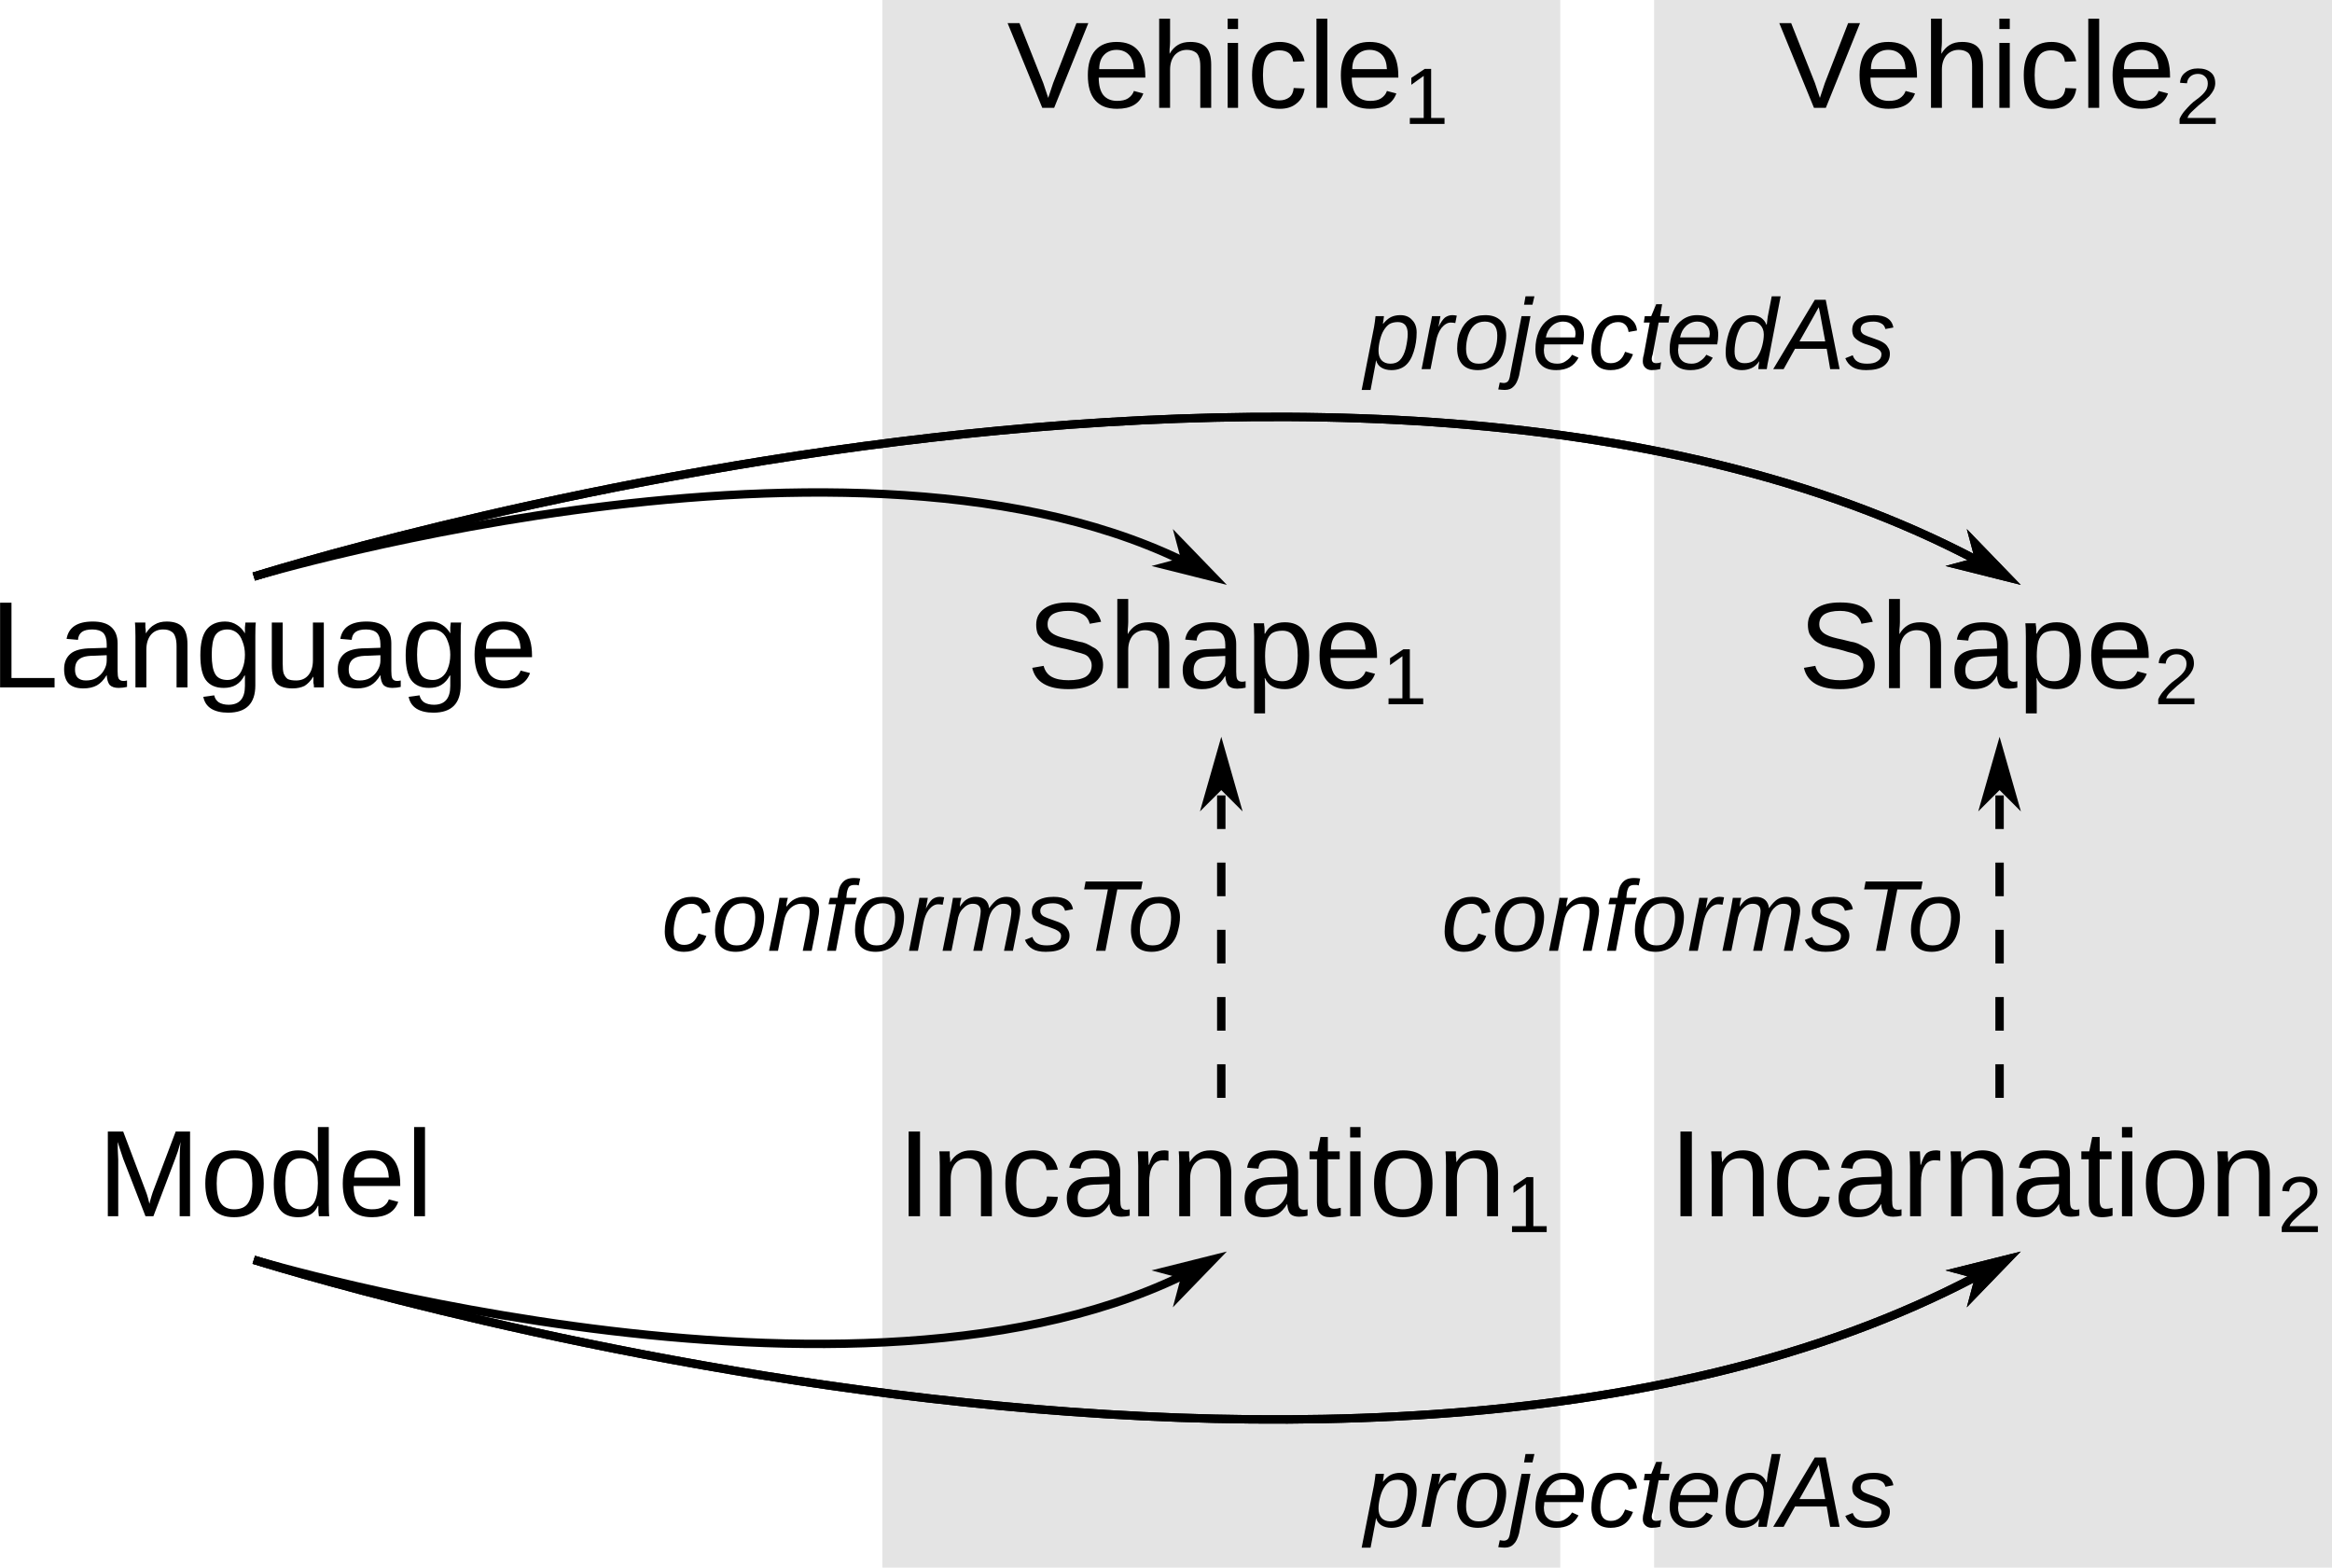
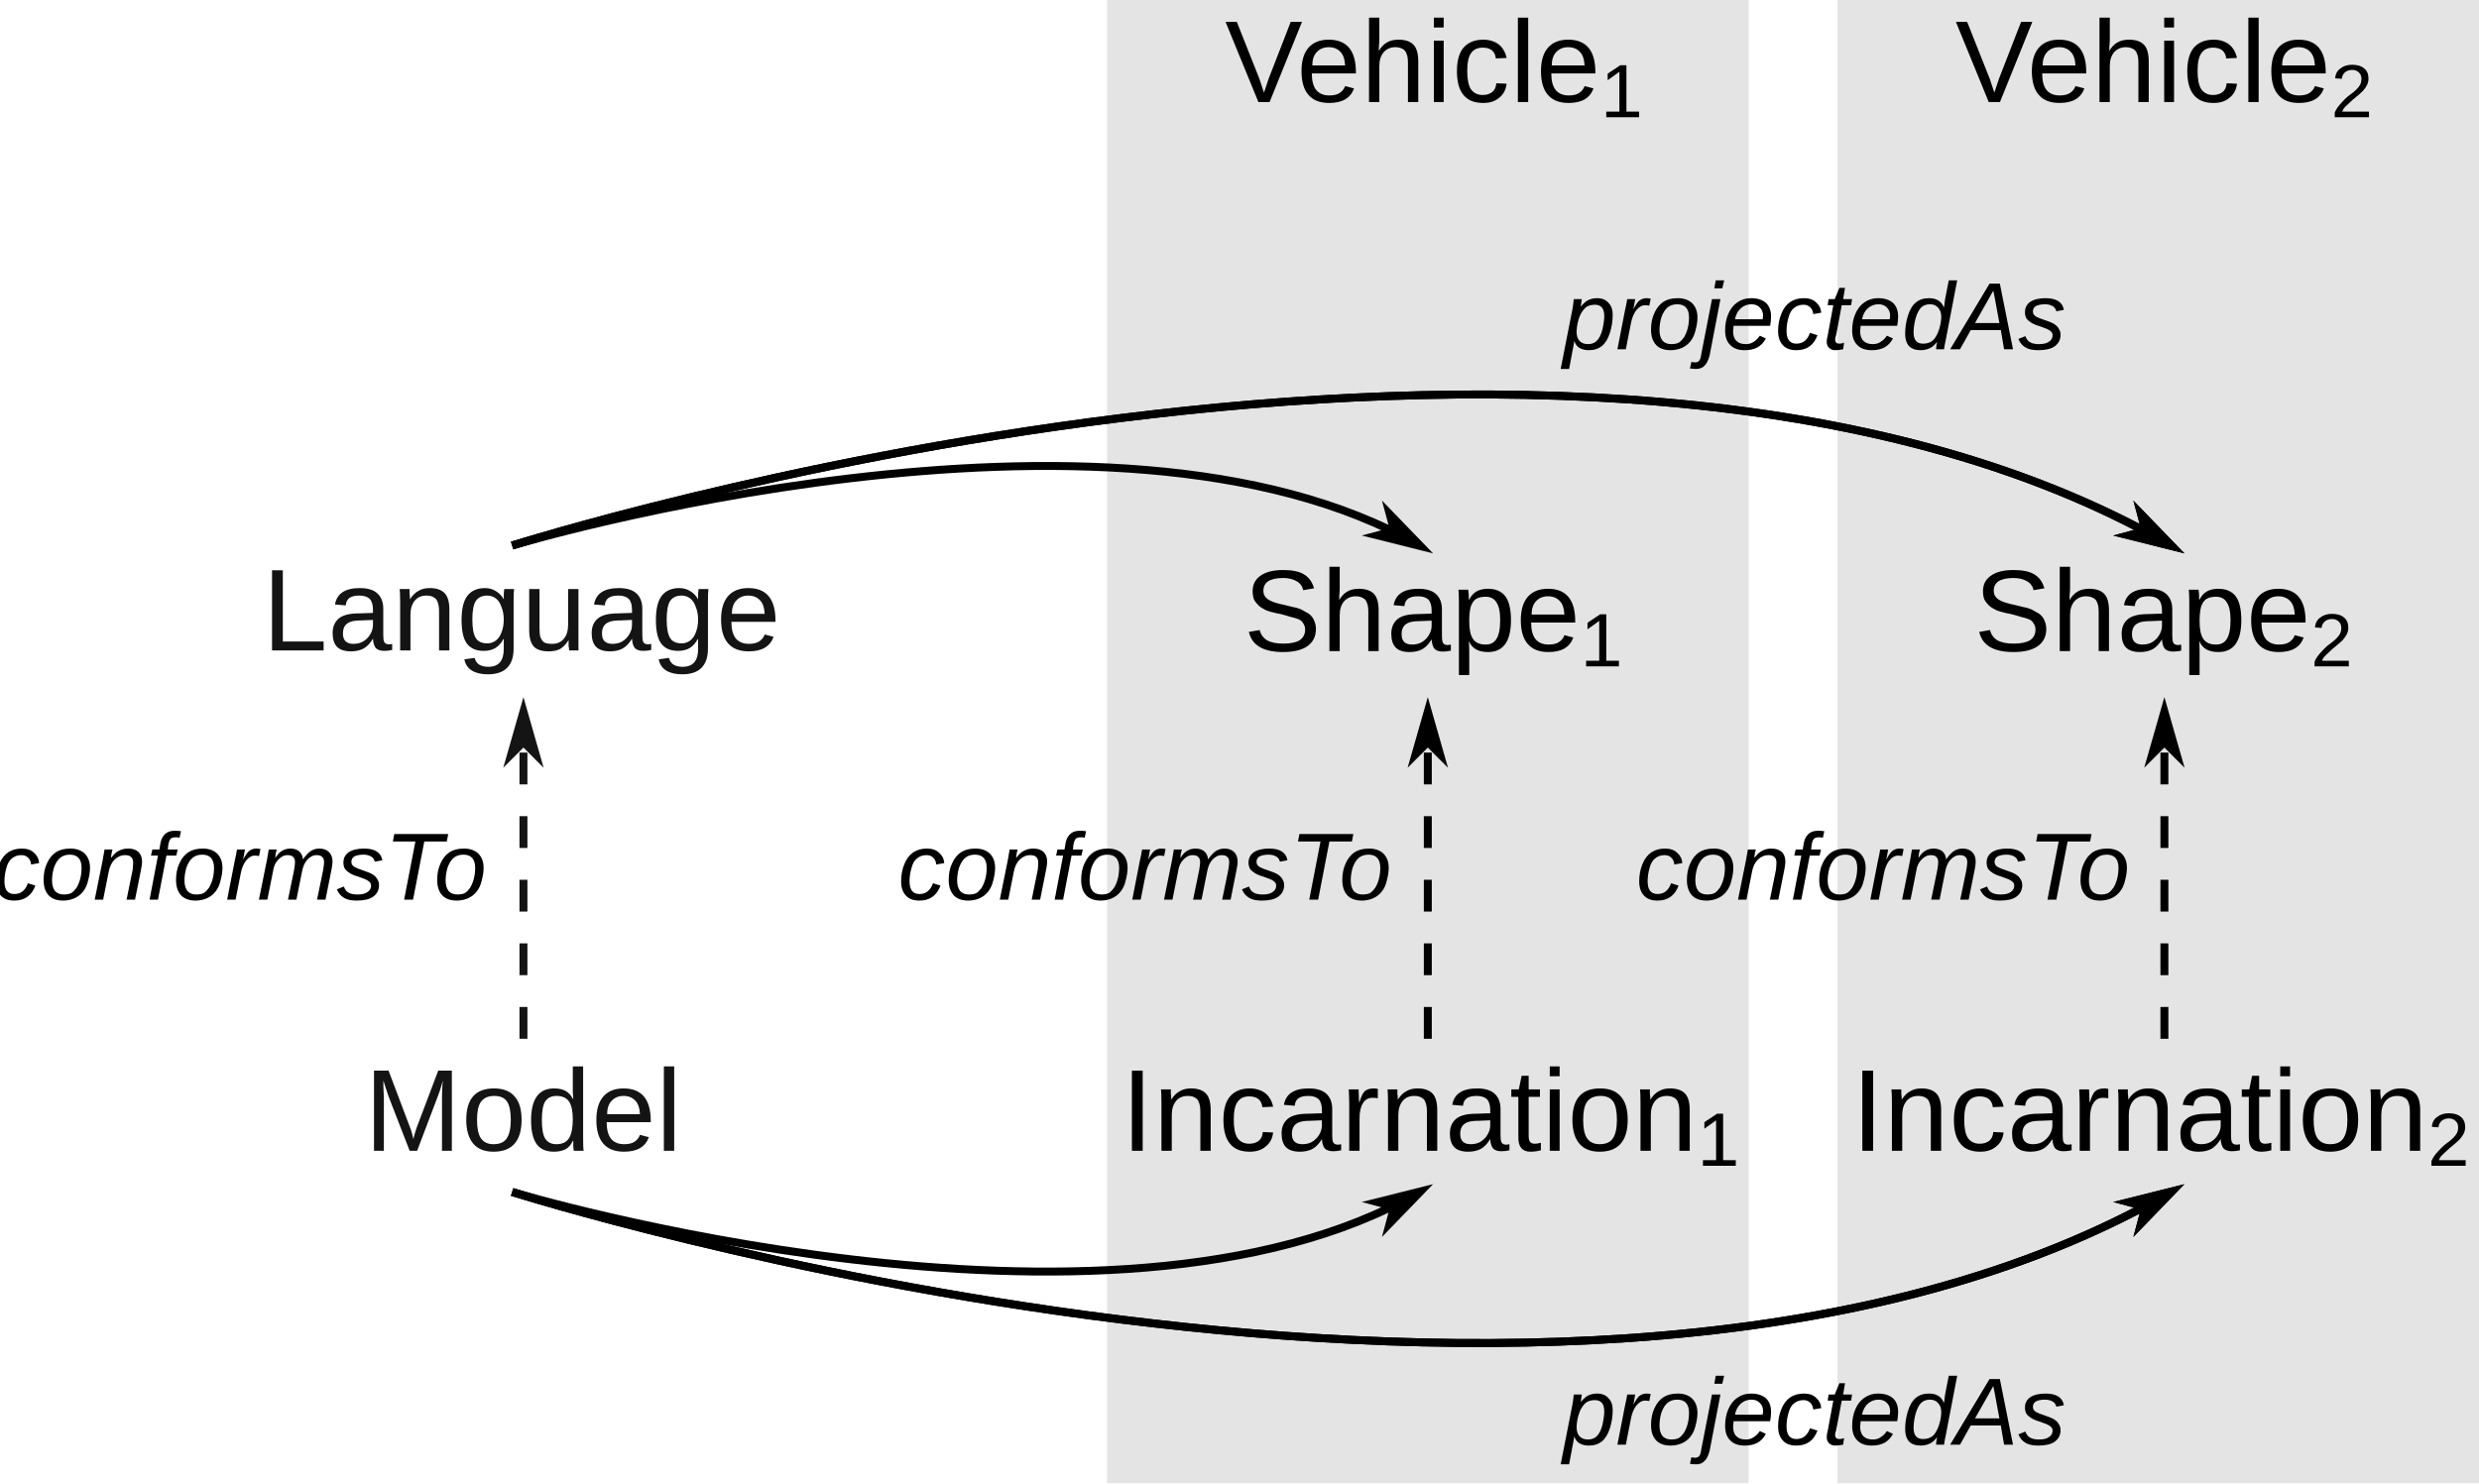
- <svg xmlns="http://www.w3.org/2000/svg" width="73.553mm" height="49.445mm" viewBox="0 0 73.553 49.445" version="1.1" id="svg8">
+ <svg xmlns="http://www.w3.org/2000/svg" width="82.616mm" height="49.445mm" viewBox="0 0 82.616 49.445" version="1.1" id="svg8">
  <defs id="defs2">
    <marker orient="auto" refY="0" refX="0" id="marker1913" style="overflow:visible">
      <path id="path1911" d="M 0,0 5,-5 -12.5,0 5,5 Z" style="fill:#000000;fill-opacity:1;fill-rule:evenodd;stroke:#000000;stroke-width:1pt;stroke-opacity:1" transform="matrix(-0.4,0,0,-0.4,-4,0)" />
    </marker>
    <marker style="overflow:visible" id="marker1317" refX="0" refY="0" orient="auto">
      <path transform="matrix(-0.4,0,0,-0.4,-4,0)" style="fill:#000000;fill-opacity:1;fill-rule:evenodd;stroke:#000000;stroke-width:1pt;stroke-opacity:1" d="M 0,0 5,-5 -12.5,0 5,5 Z" id="path1315" />
    </marker>
    <marker orient="auto" refY="0" refX="0" id="Arrow1Mend" style="overflow:visible">
      <path id="path976" d="M 0,0 5,-5 -12.5,0 5,5 Z" style="fill:#000000;fill-opacity:1;fill-rule:evenodd;stroke:#000000;stroke-width:1pt;stroke-opacity:1" transform="matrix(-0.4,0,0,-0.4,-4,0)" />
    </marker>
    <marker orient="auto" refY="0" refX="0" id="Arrow1Lstart" style="overflow:visible">
      <path id="path967" d="M 0,0 5,-5 -12.5,0 5,5 Z" style="fill:#000000;fill-opacity:1;fill-rule:evenodd;stroke:#000000;stroke-width:1pt;stroke-opacity:1" transform="matrix(0.8,0,0,0.8,10,0)" />
    </marker>
    <marker orient="auto" refY="0" refX="0" id="Arrow1Sstart" style="overflow:visible">
      <path id="path979" d="M 0,0 5,-5 -12.5,0 5,5 Z" style="fill:#000000;fill-opacity:1;fill-rule:evenodd;stroke:#000000;stroke-width:1pt;stroke-opacity:1" transform="matrix(0.2,0,0,0.2,1.2,0)" />
    </marker>
    <marker style="overflow:visible" id="marker1317-6" refX="0" refY="0" orient="auto">
      <path transform="matrix(-0.4,0,0,-0.4,-4,0)" style="fill:#000000;fill-opacity:1;fill-rule:evenodd;stroke:#000000;stroke-width:1pt;stroke-opacity:1" d="M 0,0 5,-5 -12.5,0 5,5 Z" id="path1315-7" />
    </marker>
    <marker style="overflow:visible" id="marker1317-65" refX="0" refY="0" orient="auto">
      <path transform="matrix(-0.4,0,0,-0.4,-4,0)" style="fill:#000000;fill-opacity:1;fill-rule:evenodd;stroke:#000000;stroke-width:1pt;stroke-opacity:1" d="M 0,0 5,-5 -12.5,0 5,5 Z" id="path1315-6" />
    </marker>
    <marker style="overflow:visible" id="marker1317-65-4" refX="0" refY="0" orient="auto">
      <path transform="matrix(-0.4,0,0,-0.4,-4,0)" style="fill:#000000;fill-opacity:1;fill-rule:evenodd;stroke:#000000;stroke-width:1pt;stroke-opacity:1" d="M 0,0 5,-5 -12.5,0 5,5 Z" id="path1315-6-8" />
    </marker>
    <marker style="overflow:visible" id="marker1317-1" refX="0" refY="0" orient="auto">
      <path transform="matrix(-0.4,0,0,-0.4,-4,0)" style="fill:#000000;fill-opacity:1;fill-rule:evenodd;stroke:#000000;stroke-width:1pt;stroke-opacity:1" d="M 0,0 5,-5 -12.5,0 5,5 Z" id="path1315-2" />
    </marker>
    <marker style="overflow:visible" id="marker1317-65-8" refX="0" refY="0" orient="auto">
      <path transform="matrix(-0.4,0,0,-0.4,-4,0)" style="fill:#000000;fill-opacity:1;fill-rule:evenodd;stroke:#000000;stroke-width:1pt;stroke-opacity:1" d="M 0,0 5,-5 -12.5,0 5,5 Z" id="path1315-6-5" />
    </marker>
    <marker style="overflow:visible" id="marker1317-0" refX="0" refY="0" orient="auto">
      <path transform="matrix(-0.4,0,0,-0.4,-4,0)" style="fill:#000000;fill-opacity:1;fill-rule:evenodd;stroke:#000000;stroke-width:1pt;stroke-opacity:1" d="M 0,0 5,-5 -12.5,0 5,5 Z" id="path1315-9" />
    </marker>
    <marker orient="auto" refY="0" refX="0" id="Arrow1Mend-6" style="overflow:visible">
      <path id="path976-38" d="M 0,0 5,-5 -12.5,0 5,5 Z" style="fill:#000000;fill-opacity:1;fill-rule:evenodd;stroke:#000000;stroke-width:1pt;stroke-opacity:1" transform="matrix(-0.4,0,0,-0.4,-4,0)" />
    </marker>
    <marker orient="auto" refY="0" refX="0" id="marker1913-1" style="overflow:visible">
      <path id="path1911-5" d="M 0,0 5,-5 -12.5,0 5,5 Z" style="fill:#000000;fill-opacity:1;fill-rule:evenodd;stroke:#000000;stroke-width:1pt;stroke-opacity:1" transform="matrix(-0.4,0,0,-0.4,-4,0)" />
    </marker>
+     <marker orient="auto" refY="0" refX="0" id="marker1913-6" style="overflow:visible">
+       <path id="path1911-4" d="M 0,0 5,-5 -12.5,0 5,5 Z" style="fill:#000000;fill-opacity:1;fill-rule:evenodd;stroke:#000000;stroke-width:1pt;stroke-opacity:1" transform="matrix(-0.4,0,0,-0.4,-4,0)" />
+     </marker>
  </defs>
-   <g id="layer1" transform="translate(-17.60285,-85.85707)">
+   <g id="layer1" transform="translate(-8.539433,-85.85707)">
    <rect style="opacity:0.109;vector-effect:none;fill:#000000;fill-opacity:1;stroke:none;stroke-width:0.265;stroke-linecap:butt;stroke-linejoin:miter;stroke-miterlimit:4;stroke-dasharray:1.06, 1.06;stroke-dashoffset:0;stroke-opacity:1" id="rect2556" width="21.382" height="49.445" x="45.433" y="85.857" />
    <rect style="opacity:0.109;vector-effect:none;fill:#000000;fill-opacity:1;stroke:none;stroke-width:0.265;stroke-linecap:butt;stroke-linejoin:miter;stroke-miterlimit:4;stroke-dasharray:1.06, 1.06;stroke-dashoffset:0;stroke-opacity:1" id="rect2556-1" width="21.382" height="49.445" x="69.774" y="85.857" />
-     <text xml:space="preserve" style="font-style:normal;font-variant:normal;font-weight:normal;font-stretch:normal;font-size:3.881px;line-height:6.615px;font-family:Arial;-inkscape-font-specification:Arial;font-variant-ligatures:normal;font-variant-caps:normal;font-variant-numeric:normal;text-align:start;letter-spacing:0px;word-spacing:0px;writing-mode:lr-tb;text-anchor:start;fill:#000000;fill-opacity:1;stroke:none;stroke-width:0.265" x="17.292" y="107.539" id="text819">
+     <text xml:space="preserve" style="font-style:normal;font-variant:normal;font-weight:normal;font-stretch:normal;font-size:3.881px;line-height:6.615px;font-family:Arial;-inkscape-font-specification:Arial;font-variant-ligatures:normal;font-variant-caps:normal;font-variant-numeric:normal;text-align:start;letter-spacing:0px;word-spacing:0px;writing-mode:lr-tb;text-anchor:start;opacity:0.92;fill:#000000;fill-opacity:1;stroke:none;stroke-width:0.265" x="17.292" y="107.539" id="text819">
      <tspan id="tspan817" x="17.292" y="107.539" style="stroke-width:0.265">Language</tspan>
    </text>
-     <text xml:space="preserve" style="font-style:normal;font-variant:normal;font-weight:normal;font-stretch:normal;font-size:3.881px;line-height:6.615px;font-family:Arial;-inkscape-font-specification:Arial;font-variant-ligatures:normal;font-variant-caps:normal;font-variant-numeric:normal;text-align:start;letter-spacing:0px;word-spacing:0px;writing-mode:lr-tb;text-anchor:start;fill:#000000;fill-opacity:1;stroke:none;stroke-width:0.265" x="20.693" y="124.217" id="text819-0">
+     <text xml:space="preserve" style="font-style:normal;font-variant:normal;font-weight:normal;font-stretch:normal;font-size:3.881px;line-height:6.615px;font-family:Arial;-inkscape-font-specification:Arial;font-variant-ligatures:normal;font-variant-caps:normal;font-variant-numeric:normal;text-align:start;letter-spacing:0px;word-spacing:0px;writing-mode:lr-tb;text-anchor:start;opacity:0.92;fill:#000000;fill-opacity:1;stroke:none;stroke-width:0.265" x="20.693" y="124.217" id="text819-0">
      <tspan id="tspan817-6" x="20.693" y="124.217" style="stroke-width:0.265">Model</tspan>
    </text>
    <text xml:space="preserve" style="font-style:normal;font-variant:normal;font-weight:normal;font-stretch:normal;font-size:3.881px;line-height:6.615px;font-family:Arial;-inkscape-font-specification:Arial;font-variant-ligatures:normal;font-variant-caps:normal;font-variant-numeric:normal;text-align:start;letter-spacing:0px;word-spacing:0px;writing-mode:lr-tb;text-anchor:start;fill:#000000;fill-opacity:1;stroke:none;stroke-width:0.265;stroke-miterlimit:4;stroke-dasharray:1.06, 1.06;stroke-dashoffset:0" x="49.988" y="107.563" id="text819-0-5">
      <tspan id="tspan817-6-9" x="49.988" y="107.563" style="stroke-width:0.265;stroke-miterlimit:4;stroke-dasharray:1.06, 1.06;stroke-dashoffset:0">Shape<tspan style="font-size:65%;baseline-shift:sub;stroke-width:0.265;stroke-miterlimit:4;stroke-dasharray:1.06, 1.06;stroke-dashoffset:0" id="tspan1876">1</tspan>
      </tspan>
    </text>
    <text xml:space="preserve" style="font-style:normal;font-variant:normal;font-weight:normal;font-stretch:normal;font-size:3.881px;line-height:6.615px;font-family:Arial;-inkscape-font-specification:Arial;font-variant-ligatures:normal;font-variant-caps:normal;font-variant-numeric:normal;text-align:start;letter-spacing:0px;word-spacing:0px;writing-mode:lr-tb;text-anchor:start;fill:#000000;fill-opacity:1;stroke:none;stroke-width:0.265;stroke-miterlimit:4;stroke-dasharray:1.06, 1.06;stroke-dashoffset:0" x="45.904" y="124.217" id="text819-0-5-4">
      <tspan id="tspan817-6-9-9" x="45.904" y="124.217" style="stroke-width:0.265;stroke-miterlimit:4;stroke-dasharray:1.06, 1.06;stroke-dashoffset:0">Incarnation<tspan style="font-size:65%;baseline-shift:sub;stroke-width:0.265;stroke-miterlimit:4;stroke-dasharray:1.06, 1.06;stroke-dashoffset:0" id="tspan1878">1</tspan>
      </tspan>
    </text>
    <text xml:space="preserve" style="font-style:normal;font-variant:normal;font-weight:normal;font-stretch:normal;font-size:3.881px;line-height:6.615px;font-family:Arial;-inkscape-font-specification:Arial;font-variant-ligatures:normal;font-variant-caps:normal;font-variant-numeric:normal;text-align:start;letter-spacing:0px;word-spacing:0px;writing-mode:lr-tb;text-anchor:start;fill:#000000;fill-opacity:1;stroke:none;stroke-width:0.265" x="74.329" y="107.563" id="text819-0-5-7">
      <tspan id="tspan817-6-9-7" x="74.329" y="107.563" style="stroke-width:0.265">Shape<tspan style="font-size:65%;baseline-shift:sub" id="tspan1880">2</tspan>
      </tspan>
    </text>
    <text xml:space="preserve" style="font-style:normal;font-variant:normal;font-weight:normal;font-stretch:normal;font-size:3.881px;line-height:6.615px;font-family:Arial;-inkscape-font-specification:Arial;font-variant-ligatures:normal;font-variant-caps:normal;font-variant-numeric:normal;text-align:start;letter-spacing:0px;word-spacing:0px;writing-mode:lr-tb;text-anchor:start;fill:#000000;fill-opacity:1;stroke:none;stroke-width:0.265" x="70.245" y="124.217" id="text819-0-5-4-1">
      <tspan id="tspan817-6-9-9-1" x="70.245" y="124.217" style="stroke-width:0.265">Incarnation<tspan style="font-size:65%;baseline-shift:sub" id="tspan1882">2</tspan>
      </tspan>
    </text>
    <text xml:space="preserve" style="font-style:normal;font-variant:normal;font-weight:normal;font-stretch:normal;font-size:3.881px;line-height:6.615px;font-family:Arial;-inkscape-font-specification:Arial;font-variant-ligatures:normal;font-variant-caps:normal;font-variant-numeric:normal;text-align:start;letter-spacing:0px;word-spacing:0px;writing-mode:lr-tb;text-anchor:start;fill:#000000;fill-opacity:1;stroke:none;stroke-width:0.265;stroke-miterlimit:4;stroke-dasharray:1.06, 1.06;stroke-dashoffset:0" x="49.367" y="89.258" id="text819-0-5-4-5">
      <tspan id="tspan817-6-9-9-9" x="49.367" y="89.258" style="stroke-width:0.265;stroke-miterlimit:4;stroke-dasharray:1.06, 1.06;stroke-dashoffset:0">Vehicle<tspan style="font-size:65%;baseline-shift:sub;stroke-width:0.265;stroke-miterlimit:4;stroke-dasharray:1.06, 1.06;stroke-dashoffset:0" id="tspan2522">1</tspan>
      </tspan>
    </text>
    <text xml:space="preserve" style="font-style:normal;font-variant:normal;font-weight:normal;font-stretch:normal;font-size:3.881px;line-height:6.615px;font-family:Arial;-inkscape-font-specification:Arial;font-variant-ligatures:normal;font-variant-caps:normal;font-variant-numeric:normal;text-align:start;letter-spacing:0px;word-spacing:0px;writing-mode:lr-tb;text-anchor:start;fill:#000000;fill-opacity:1;stroke:none;stroke-width:0.265" x="73.708" y="89.26" id="text819-0-5-4-5-7">
      <tspan id="tspan817-6-9-9-9-7" x="73.708" y="89.26" style="stroke-width:0.265">Vehicle<tspan style="font-size:65%;baseline-shift:sub" id="tspan2524">2</tspan>
      </tspan>
    </text>
    <path style="fill:none;stroke:#000000;stroke-width:0.265;stroke-linecap:butt;stroke-linejoin:miter;stroke-miterlimit:4;stroke-dasharray:none;stroke-opacity:1;marker-end:url(#Arrow1Mend)" d="m 25.608,104.043 c 0,0 19.9,-5.969 30.238,0" id="path965" />
    <path style="fill:none;stroke:#000000;stroke-width:0.265px;stroke-linecap:butt;stroke-linejoin:miter;stroke-opacity:1;marker-end:url(#marker1317)" d="m 25.608,104.043 c 0,0 35.652,-11.332 55.279,0" id="path1307" />
    <path style="fill:none;stroke:#000000;stroke-width:0.265px;stroke-linecap:butt;stroke-linejoin:miter;stroke-opacity:1;marker-end:url(#marker1317-65)" d="m 25.608,104.043 c 0,0 35.652,-11.332 55.279,0" id="path1307-39" />
    <g id="g1874" transform="matrix(1,0,0,-1,0,256.0942)">
      <path id="path965-5" d="m 25.608,130.501 c 0,0 19.9,-5.969 30.238,0" style="fill:none;stroke:#000000;stroke-width:0.265;stroke-linecap:butt;stroke-linejoin:miter;stroke-miterlimit:4;stroke-dasharray:none;stroke-opacity:1;marker-end:url(#Arrow1Mend-6)" />
      <path id="path1307-6" d="m 25.608,130.501 c 0,0 35.652,-11.332 55.279,0" style="fill:none;stroke:#000000;stroke-width:0.265px;stroke-linecap:butt;stroke-linejoin:miter;stroke-opacity:1;marker-end:url(#marker1317-0)" />
      <path id="path1307-39-1" d="m 25.608,130.501 c 0,0 35.652,-11.332 55.279,0" style="fill:none;stroke:#000000;stroke-width:0.265px;stroke-linecap:butt;stroke-linejoin:miter;stroke-opacity:1;marker-end:url(#marker1317-65-8)" />
    </g>
    <path style="fill:none;stroke:#000000;stroke-width:0.265;stroke-linecap:butt;stroke-linejoin:miter;stroke-miterlimit:4;stroke-dasharray:1.06, 1.06;stroke-dashoffset:0;stroke-opacity:1;marker-end:url(#marker1913)" d="M 56.123,120.485 V 109.618" id="path1903" />
    <path style="fill:none;stroke:#000000;stroke-width:0.265;stroke-linecap:butt;stroke-linejoin:miter;stroke-miterlimit:4;stroke-dasharray:1.06, 1.06;stroke-dashoffset:0;stroke-opacity:1;marker-end:url(#marker1913-1)" d="M 80.671,120.485 V 109.618" id="path1903-9" />
    <text xml:space="preserve" style="font-style:normal;font-variant:normal;font-weight:normal;font-stretch:normal;font-size:3.881px;line-height:6.615px;font-family:Arial;-inkscape-font-specification:Arial;font-variant-ligatures:normal;font-variant-caps:normal;font-variant-numeric:normal;text-align:start;letter-spacing:0px;word-spacing:0px;writing-mode:lr-tb;text-anchor:start;fill:#000000;fill-opacity:1;stroke:none;stroke-width:0.265" x="38.461" y="115.847" id="text819-8">
      <tspan id="tspan817-4" x="38.461" y="115.847" style="font-style:italic;font-size:3.175px;stroke-width:0.265">conformsTo</tspan>
    </text>
    <text xml:space="preserve" style="font-style:normal;font-variant:normal;font-weight:normal;font-stretch:normal;font-size:3.881px;line-height:6.615px;font-family:Arial;-inkscape-font-specification:Arial;font-variant-ligatures:normal;font-variant-caps:normal;font-variant-numeric:normal;text-align:start;letter-spacing:0px;word-spacing:0px;writing-mode:lr-tb;text-anchor:start;fill:#000000;fill-opacity:1;stroke:none;stroke-width:0.265" x="63.06" y="115.847" id="text819-8-0">
      <tspan id="tspan817-4-3" x="63.06" y="115.847" style="font-style:italic;font-size:3.175px;stroke-width:0.265">conformsTo</tspan>
    </text>
    <text xml:space="preserve" style="font-style:normal;font-variant:normal;font-weight:normal;font-stretch:normal;font-size:3.881px;line-height:6.615px;font-family:Arial;-inkscape-font-specification:Arial;font-variant-ligatures:normal;font-variant-caps:normal;font-variant-numeric:normal;text-align:start;letter-spacing:0px;word-spacing:0px;writing-mode:lr-tb;text-anchor:start;fill:#000000;fill-opacity:1;stroke:none;stroke-width:0.265" x="60.627" y="97.498" id="text819-8-04">
      <tspan id="tspan817-4-4" x="60.627" y="97.498" style="font-style:italic;font-size:3.175px;stroke-width:0.265">projectedAs</tspan>
    </text>
    <text xml:space="preserve" style="font-style:normal;font-variant:normal;font-weight:normal;font-stretch:normal;font-size:3.881px;line-height:6.615px;font-family:Arial;-inkscape-font-specification:Arial;font-variant-ligatures:normal;font-variant-caps:normal;font-variant-numeric:normal;text-align:start;letter-spacing:0px;word-spacing:0px;writing-mode:lr-tb;text-anchor:start;fill:#000000;fill-opacity:1;stroke:none;stroke-width:0.265" x="60.627" y="134.014" id="text819-8-04-8">
      <tspan id="tspan817-4-4-5" x="60.627" y="134.014" style="font-style:italic;font-size:3.175px;stroke-width:0.265">projectedAs</tspan>
    </text>
+     <path style="opacity:0.92;fill:none;stroke:#000000;stroke-width:0.265;stroke-linecap:butt;stroke-linejoin:miter;stroke-miterlimit:4;stroke-dasharray:1.06, 1.06;stroke-dashoffset:0;stroke-opacity:1;marker-end:url(#marker1913-6)" d="M 25.984,120.485 V 109.618" id="path1903-95" />
+     <text xml:space="preserve" style="font-style:normal;font-variant:normal;font-weight:normal;font-stretch:normal;font-size:3.881px;line-height:6.615px;font-family:Arial;-inkscape-font-specification:Arial;font-variant-ligatures:normal;font-variant-caps:normal;font-variant-numeric:normal;text-align:start;letter-spacing:0px;word-spacing:0px;writing-mode:lr-tb;text-anchor:start;fill:#000000;fill-opacity:1;stroke:none;stroke-width:0.265" x="8.298" y="115.847" id="text819-8-048">
+       <tspan id="tspan817-4-7" x="8.298" y="115.847" style="font-style:italic;font-size:3.175px;stroke-width:0.265">conformsTo</tspan>
+     </text>
  </g>
</svg>
